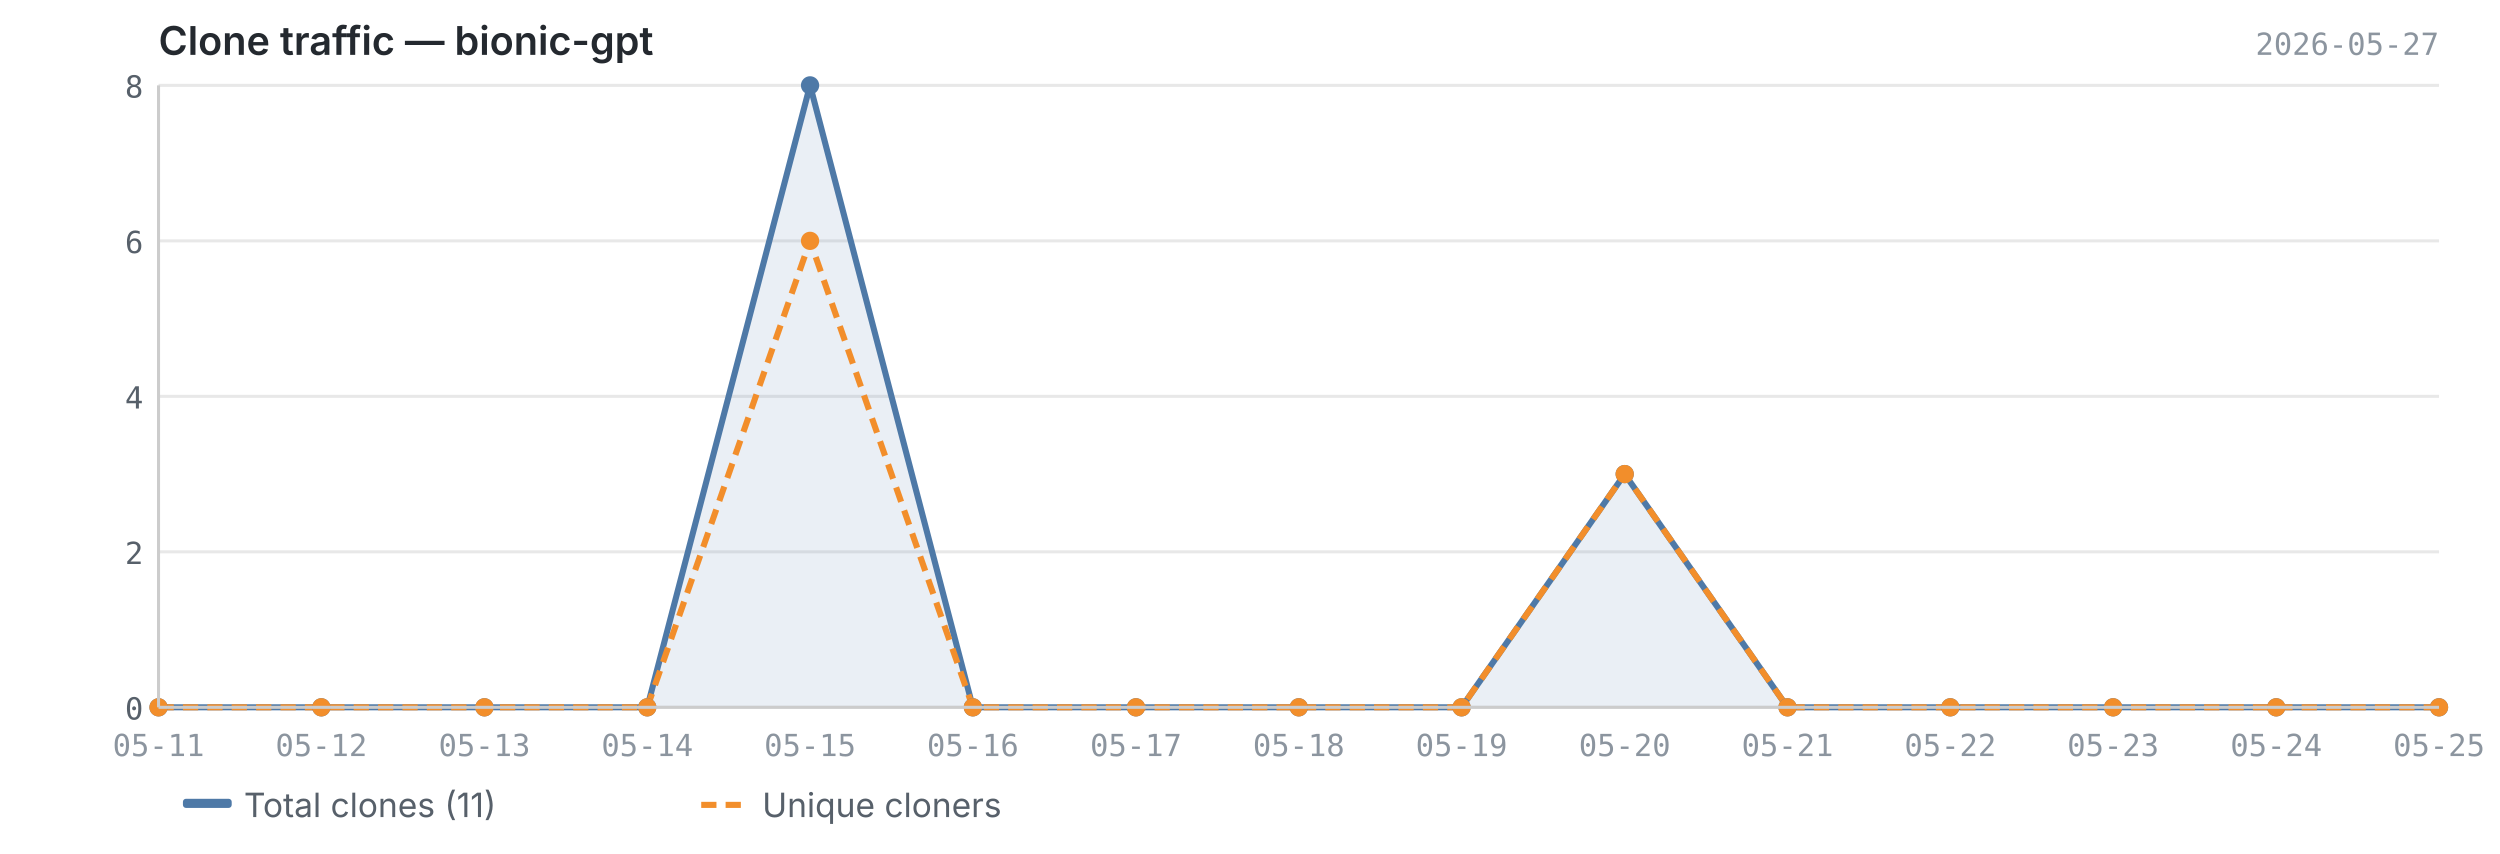
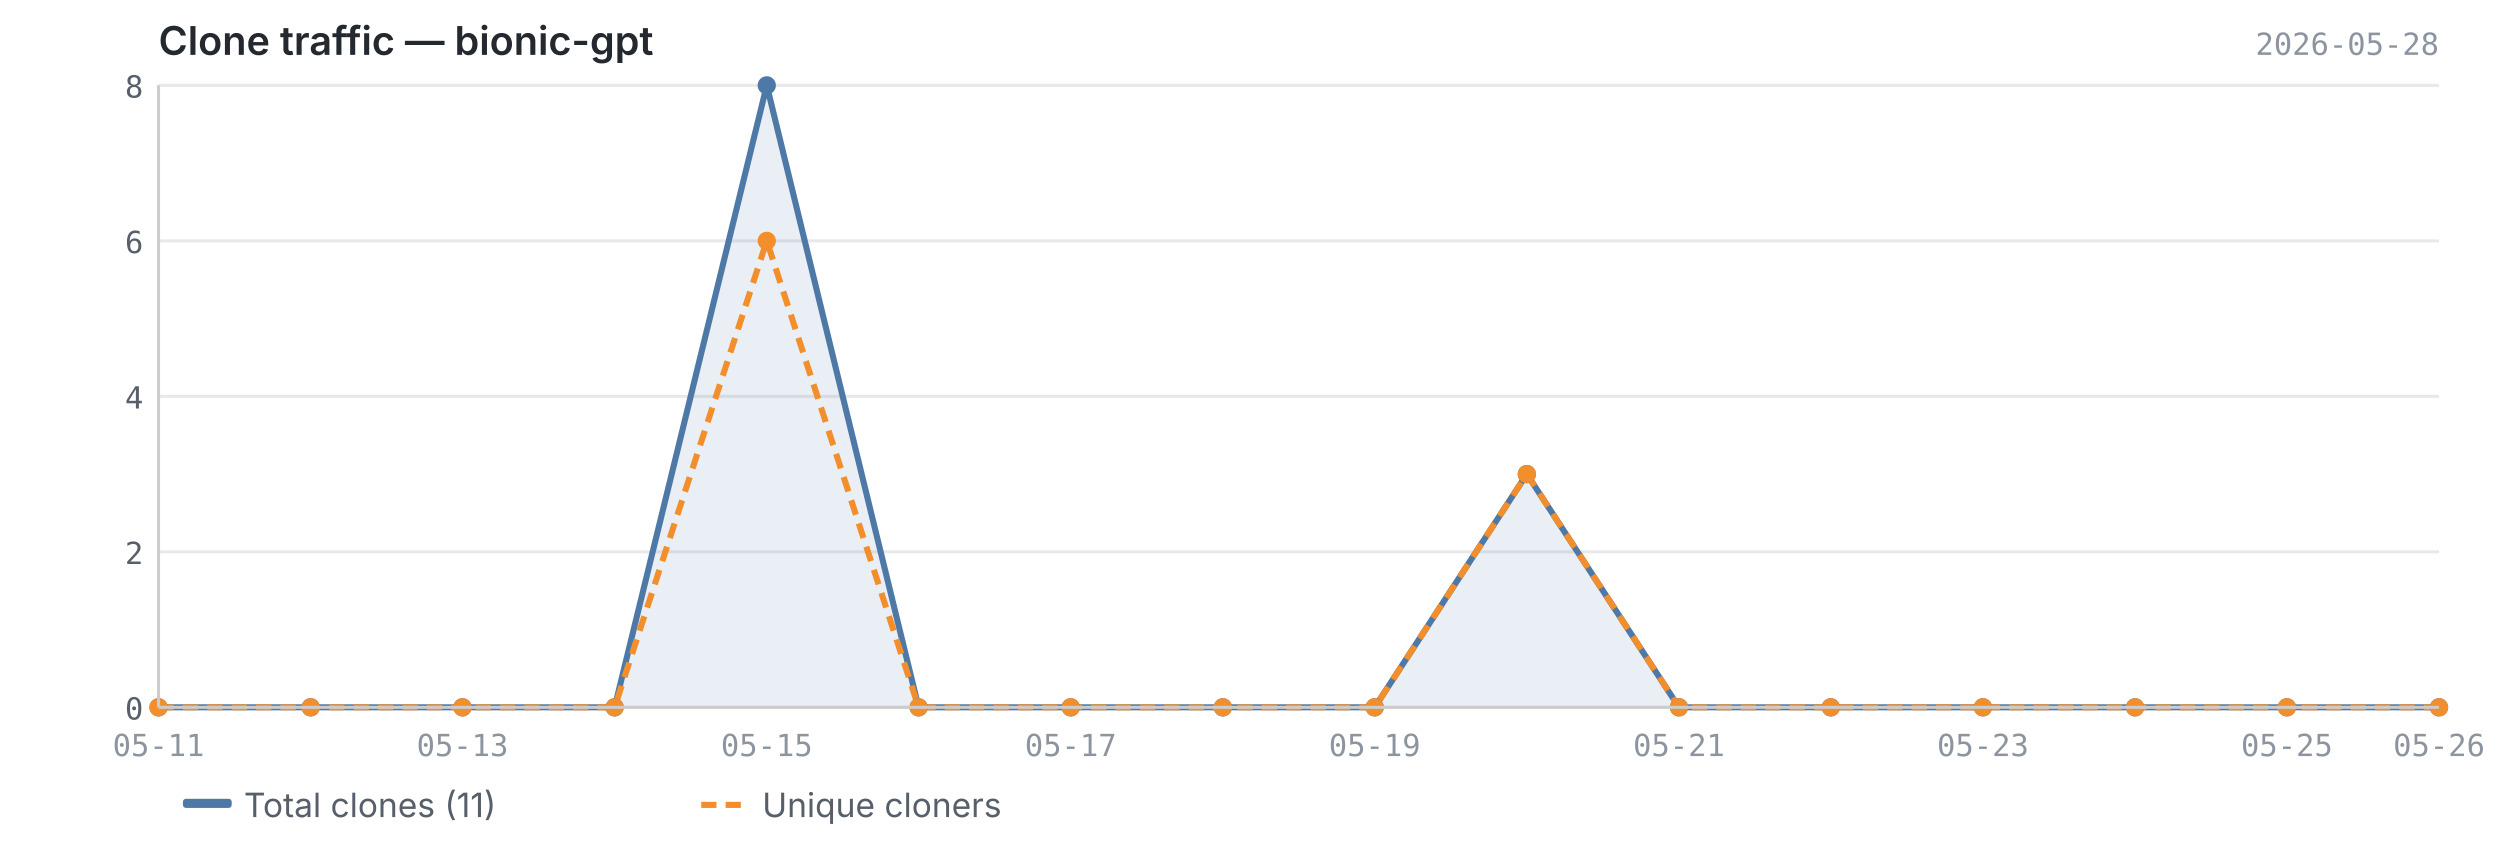
<svg xmlns="http://www.w3.org/2000/svg" viewBox="0 0 820 280" width="820" height="280">
  <text x="52" y="18" font-size="13" font-weight="600" fill="#24292f" font-family="-apple-system, BlinkMacSystemFont, 'Segoe UI', sans-serif">Clone traffic — bionic-gpt</text>
-   <text x="800" y="18" font-size="10" fill="#8c959f" font-family="ui-monospace, SFMono-Regular, 'SF Mono', Menlo, monospace" text-anchor="end">2026-05-27</text>
+   <text x="800" y="18" font-size="10" fill="#8c959f" font-family="ui-monospace, SFMono-Regular, 'SF Mono', Menlo, monospace" text-anchor="end">2026-05-28</text>
  <line x1="52" y1="232.0" x2="800" y2="232.0" stroke="#e8e8e8" stroke-width="1" />
  <line x1="52" y1="181.0" x2="800" y2="181.0" stroke="#e8e8e8" stroke-width="1" />
  <line x1="52" y1="130.0" x2="800" y2="130.0" stroke="#e8e8e8" stroke-width="1" />
  <line x1="52" y1="79.0" x2="800" y2="79.0" stroke="#e8e8e8" stroke-width="1" />
  <line x1="52" y1="28.0" x2="800" y2="28.0" stroke="#e8e8e8" stroke-width="1" />
-   <path d="M52.0,232.0 L52.0,232.0 L105.4,232.0 L158.9,232.0 L212.3,232.0 L265.7,28.0 L319.1,232.0 L372.6,232.0 L426.0,232.0 L479.4,232.0 L532.9,155.5 L586.3,232.0 L639.7,232.0 L693.1,232.0 L746.6,232.0 L800.0,232.0 L800.0,232.0 L52.0,232.0Z" fill="#4e79a7" opacity="0.12" />
-   <polyline points="52.0,232.0 105.4,232.0 158.9,232.0 212.3,232.0 265.7,28.0 319.1,232.0 372.6,232.0 426.0,232.0 479.4,232.0 532.9,155.5 586.3,232.0 639.7,232.0 693.1,232.0 746.6,232.0 800.0,232.0" fill="none" stroke="#4e79a7" stroke-width="2" stroke-linejoin="round" />
-   <polyline points="52.0,232.0 105.4,232.0 158.9,232.0 212.3,232.0 265.7,79.0 319.1,232.0 372.6,232.0 426.0,232.0 479.4,232.0 532.9,155.5 586.3,232.0 639.7,232.0 693.1,232.0 746.6,232.0 800.0,232.0" fill="none" stroke="#f28e2b" stroke-width="2" stroke-linejoin="round" stroke-dasharray="5,3" />
+   <path d="M52.0,232.0 L52.0,232.0 L101.9,232.0 L151.7,232.0 L201.6,232.0 L251.5,28.0 L301.3,232.0 L351.2,232.0 L401.1,232.0 L450.9,232.0 L500.8,155.5 L550.7,232.0 L600.5,232.0 L650.4,232.0 L700.3,232.0 L750.1,232.0 L800.0,232.0 L800.0,232.0 L52.0,232.0Z" fill="#4e79a7" opacity="0.12" />
+   <polyline points="52.0,232.0 101.9,232.0 151.7,232.0 201.6,232.0 251.5,28.0 301.3,232.0 351.2,232.0 401.1,232.0 450.9,232.0 500.8,155.5 550.7,232.0 600.5,232.0 650.4,232.0 700.3,232.0 750.1,232.0 800.0,232.0" fill="none" stroke="#4e79a7" stroke-width="2" stroke-linejoin="round" />
+   <polyline points="52.0,232.0 101.9,232.0 151.7,232.0 201.6,232.0 251.5,79.0 301.3,232.0 351.2,232.0 401.1,232.0 450.9,232.0 500.8,155.5 550.7,232.0 600.5,232.0 650.4,232.0 700.3,232.0 750.1,232.0 800.0,232.0" fill="none" stroke="#f28e2b" stroke-width="2" stroke-linejoin="round" stroke-dasharray="5,3" />
  <circle cx="52.0" cy="232.0" r="3" fill="#4e79a7" />
-   <circle cx="105.4" cy="232.0" r="3" fill="#4e79a7" />
-   <circle cx="158.9" cy="232.0" r="3" fill="#4e79a7" />
-   <circle cx="212.3" cy="232.0" r="3" fill="#4e79a7" />
-   <circle cx="265.7" cy="28.0" r="3" fill="#4e79a7" />
-   <circle cx="319.1" cy="232.0" r="3" fill="#4e79a7" />
-   <circle cx="372.6" cy="232.0" r="3" fill="#4e79a7" />
-   <circle cx="426.0" cy="232.0" r="3" fill="#4e79a7" />
-   <circle cx="479.4" cy="232.0" r="3" fill="#4e79a7" />
-   <circle cx="532.9" cy="155.5" r="3" fill="#4e79a7" />
-   <circle cx="586.3" cy="232.0" r="3" fill="#4e79a7" />
-   <circle cx="639.7" cy="232.0" r="3" fill="#4e79a7" />
-   <circle cx="693.1" cy="232.0" r="3" fill="#4e79a7" />
-   <circle cx="746.6" cy="232.0" r="3" fill="#4e79a7" />
+   <circle cx="101.9" cy="232.0" r="3" fill="#4e79a7" />
+   <circle cx="151.7" cy="232.0" r="3" fill="#4e79a7" />
+   <circle cx="201.6" cy="232.0" r="3" fill="#4e79a7" />
+   <circle cx="251.5" cy="28.0" r="3" fill="#4e79a7" />
+   <circle cx="301.3" cy="232.0" r="3" fill="#4e79a7" />
+   <circle cx="351.2" cy="232.0" r="3" fill="#4e79a7" />
+   <circle cx="401.1" cy="232.0" r="3" fill="#4e79a7" />
+   <circle cx="450.9" cy="232.0" r="3" fill="#4e79a7" />
+   <circle cx="500.8" cy="155.5" r="3" fill="#4e79a7" />
+   <circle cx="550.7" cy="232.0" r="3" fill="#4e79a7" />
+   <circle cx="600.5" cy="232.0" r="3" fill="#4e79a7" />
+   <circle cx="650.4" cy="232.0" r="3" fill="#4e79a7" />
+   <circle cx="700.3" cy="232.0" r="3" fill="#4e79a7" />
+   <circle cx="750.1" cy="232.0" r="3" fill="#4e79a7" />
  <circle cx="800.0" cy="232.0" r="3" fill="#4e79a7" />
  <circle cx="52.0" cy="232.0" r="3" fill="#f28e2b" />
-   <circle cx="105.4" cy="232.0" r="3" fill="#f28e2b" />
-   <circle cx="158.9" cy="232.0" r="3" fill="#f28e2b" />
-   <circle cx="212.3" cy="232.0" r="3" fill="#f28e2b" />
-   <circle cx="265.7" cy="79.0" r="3" fill="#f28e2b" />
-   <circle cx="319.1" cy="232.0" r="3" fill="#f28e2b" />
-   <circle cx="372.6" cy="232.0" r="3" fill="#f28e2b" />
-   <circle cx="426.0" cy="232.0" r="3" fill="#f28e2b" />
-   <circle cx="479.4" cy="232.0" r="3" fill="#f28e2b" />
-   <circle cx="532.9" cy="155.5" r="3" fill="#f28e2b" />
-   <circle cx="586.3" cy="232.0" r="3" fill="#f28e2b" />
-   <circle cx="639.7" cy="232.0" r="3" fill="#f28e2b" />
-   <circle cx="693.1" cy="232.0" r="3" fill="#f28e2b" />
-   <circle cx="746.6" cy="232.0" r="3" fill="#f28e2b" />
+   <circle cx="101.9" cy="232.0" r="3" fill="#f28e2b" />
+   <circle cx="151.7" cy="232.0" r="3" fill="#f28e2b" />
+   <circle cx="201.6" cy="232.0" r="3" fill="#f28e2b" />
+   <circle cx="251.5" cy="79.0" r="3" fill="#f28e2b" />
+   <circle cx="301.3" cy="232.0" r="3" fill="#f28e2b" />
+   <circle cx="351.2" cy="232.0" r="3" fill="#f28e2b" />
+   <circle cx="401.1" cy="232.0" r="3" fill="#f28e2b" />
+   <circle cx="450.9" cy="232.0" r="3" fill="#f28e2b" />
+   <circle cx="500.8" cy="155.5" r="3" fill="#f28e2b" />
+   <circle cx="550.7" cy="232.0" r="3" fill="#f28e2b" />
+   <circle cx="600.5" cy="232.0" r="3" fill="#f28e2b" />
+   <circle cx="650.4" cy="232.0" r="3" fill="#f28e2b" />
+   <circle cx="700.3" cy="232.0" r="3" fill="#f28e2b" />
+   <circle cx="750.1" cy="232.0" r="3" fill="#f28e2b" />
  <circle cx="800.0" cy="232.0" r="3" fill="#f28e2b" />
  <line x1="52" y1="28" x2="52" y2="232" stroke="#cccccc" stroke-width="1" />
  <line x1="52" y1="232" x2="800" y2="232" stroke="#cccccc" stroke-width="1" />
  <text x="47" y="236.0" text-anchor="end" font-size="10" fill="#57606a" font-family="ui-monospace, SFMono-Regular, 'SF Mono', Menlo, monospace">0</text>
  <text x="47" y="185.0" text-anchor="end" font-size="10" fill="#57606a" font-family="ui-monospace, SFMono-Regular, 'SF Mono', Menlo, monospace">2</text>
  <text x="47" y="134.0" text-anchor="end" font-size="10" fill="#57606a" font-family="ui-monospace, SFMono-Regular, 'SF Mono', Menlo, monospace">4</text>
  <text x="47" y="83.0" text-anchor="end" font-size="10" fill="#57606a" font-family="ui-monospace, SFMono-Regular, 'SF Mono', Menlo, monospace">6</text>
  <text x="47" y="32.0" text-anchor="end" font-size="10" fill="#57606a" font-family="ui-monospace, SFMono-Regular, 'SF Mono', Menlo, monospace">8</text>
  <text x="52.0" y="248" text-anchor="middle" font-size="10" fill="#8c959f" font-family="ui-monospace, SFMono-Regular, 'SF Mono', Menlo, monospace">05-11</text>
-   <text x="105.4" y="248" text-anchor="middle" font-size="10" fill="#8c959f" font-family="ui-monospace, SFMono-Regular, 'SF Mono', Menlo, monospace">05-12</text>
-   <text x="158.9" y="248" text-anchor="middle" font-size="10" fill="#8c959f" font-family="ui-monospace, SFMono-Regular, 'SF Mono', Menlo, monospace">05-13</text>
-   <text x="212.3" y="248" text-anchor="middle" font-size="10" fill="#8c959f" font-family="ui-monospace, SFMono-Regular, 'SF Mono', Menlo, monospace">05-14</text>
-   <text x="265.7" y="248" text-anchor="middle" font-size="10" fill="#8c959f" font-family="ui-monospace, SFMono-Regular, 'SF Mono', Menlo, monospace">05-15</text>
-   <text x="319.1" y="248" text-anchor="middle" font-size="10" fill="#8c959f" font-family="ui-monospace, SFMono-Regular, 'SF Mono', Menlo, monospace">05-16</text>
-   <text x="372.6" y="248" text-anchor="middle" font-size="10" fill="#8c959f" font-family="ui-monospace, SFMono-Regular, 'SF Mono', Menlo, monospace">05-17</text>
-   <text x="426.0" y="248" text-anchor="middle" font-size="10" fill="#8c959f" font-family="ui-monospace, SFMono-Regular, 'SF Mono', Menlo, monospace">05-18</text>
-   <text x="479.4" y="248" text-anchor="middle" font-size="10" fill="#8c959f" font-family="ui-monospace, SFMono-Regular, 'SF Mono', Menlo, monospace">05-19</text>
-   <text x="532.9" y="248" text-anchor="middle" font-size="10" fill="#8c959f" font-family="ui-monospace, SFMono-Regular, 'SF Mono', Menlo, monospace">05-20</text>
-   <text x="586.3" y="248" text-anchor="middle" font-size="10" fill="#8c959f" font-family="ui-monospace, SFMono-Regular, 'SF Mono', Menlo, monospace">05-21</text>
-   <text x="639.7" y="248" text-anchor="middle" font-size="10" fill="#8c959f" font-family="ui-monospace, SFMono-Regular, 'SF Mono', Menlo, monospace">05-22</text>
-   <text x="693.1" y="248" text-anchor="middle" font-size="10" fill="#8c959f" font-family="ui-monospace, SFMono-Regular, 'SF Mono', Menlo, monospace">05-23</text>
-   <text x="746.6" y="248" text-anchor="middle" font-size="10" fill="#8c959f" font-family="ui-monospace, SFMono-Regular, 'SF Mono', Menlo, monospace">05-24</text>
-   <text x="800.0" y="248" text-anchor="middle" font-size="10" fill="#8c959f" font-family="ui-monospace, SFMono-Regular, 'SF Mono', Menlo, monospace">05-25</text>
+   <text x="151.7" y="248" text-anchor="middle" font-size="10" fill="#8c959f" font-family="ui-monospace, SFMono-Regular, 'SF Mono', Menlo, monospace">05-13</text>
+   <text x="251.5" y="248" text-anchor="middle" font-size="10" fill="#8c959f" font-family="ui-monospace, SFMono-Regular, 'SF Mono', Menlo, monospace">05-15</text>
+   <text x="351.2" y="248" text-anchor="middle" font-size="10" fill="#8c959f" font-family="ui-monospace, SFMono-Regular, 'SF Mono', Menlo, monospace">05-17</text>
+   <text x="450.9" y="248" text-anchor="middle" font-size="10" fill="#8c959f" font-family="ui-monospace, SFMono-Regular, 'SF Mono', Menlo, monospace">05-19</text>
+   <text x="550.7" y="248" text-anchor="middle" font-size="10" fill="#8c959f" font-family="ui-monospace, SFMono-Regular, 'SF Mono', Menlo, monospace">05-21</text>
+   <text x="650.4" y="248" text-anchor="middle" font-size="10" fill="#8c959f" font-family="ui-monospace, SFMono-Regular, 'SF Mono', Menlo, monospace">05-23</text>
+   <text x="750.1" y="248" text-anchor="middle" font-size="10" fill="#8c959f" font-family="ui-monospace, SFMono-Regular, 'SF Mono', Menlo, monospace">05-25</text>
+   <text x="800.0" y="248" text-anchor="middle" font-size="10" fill="#8c959f" font-family="ui-monospace, SFMono-Regular, 'SF Mono', Menlo, monospace">05-26</text>
  <rect x="60" y="262" width="16" height="3" fill="#4e79a7" rx="1" />
  <text x="80" y="268" font-size="11" fill="#57606a" font-family="-apple-system, BlinkMacSystemFont, 'Segoe UI', sans-serif">Total clones (11)</text>
  <line x1="230" y1="264" x2="246" y2="264" stroke="#f28e2b" stroke-width="2" stroke-dasharray="5,3" />
  <text x="250" y="268" font-size="11" fill="#57606a" font-family="-apple-system, BlinkMacSystemFont, 'Segoe UI', sans-serif">Unique cloners</text>
</svg>
